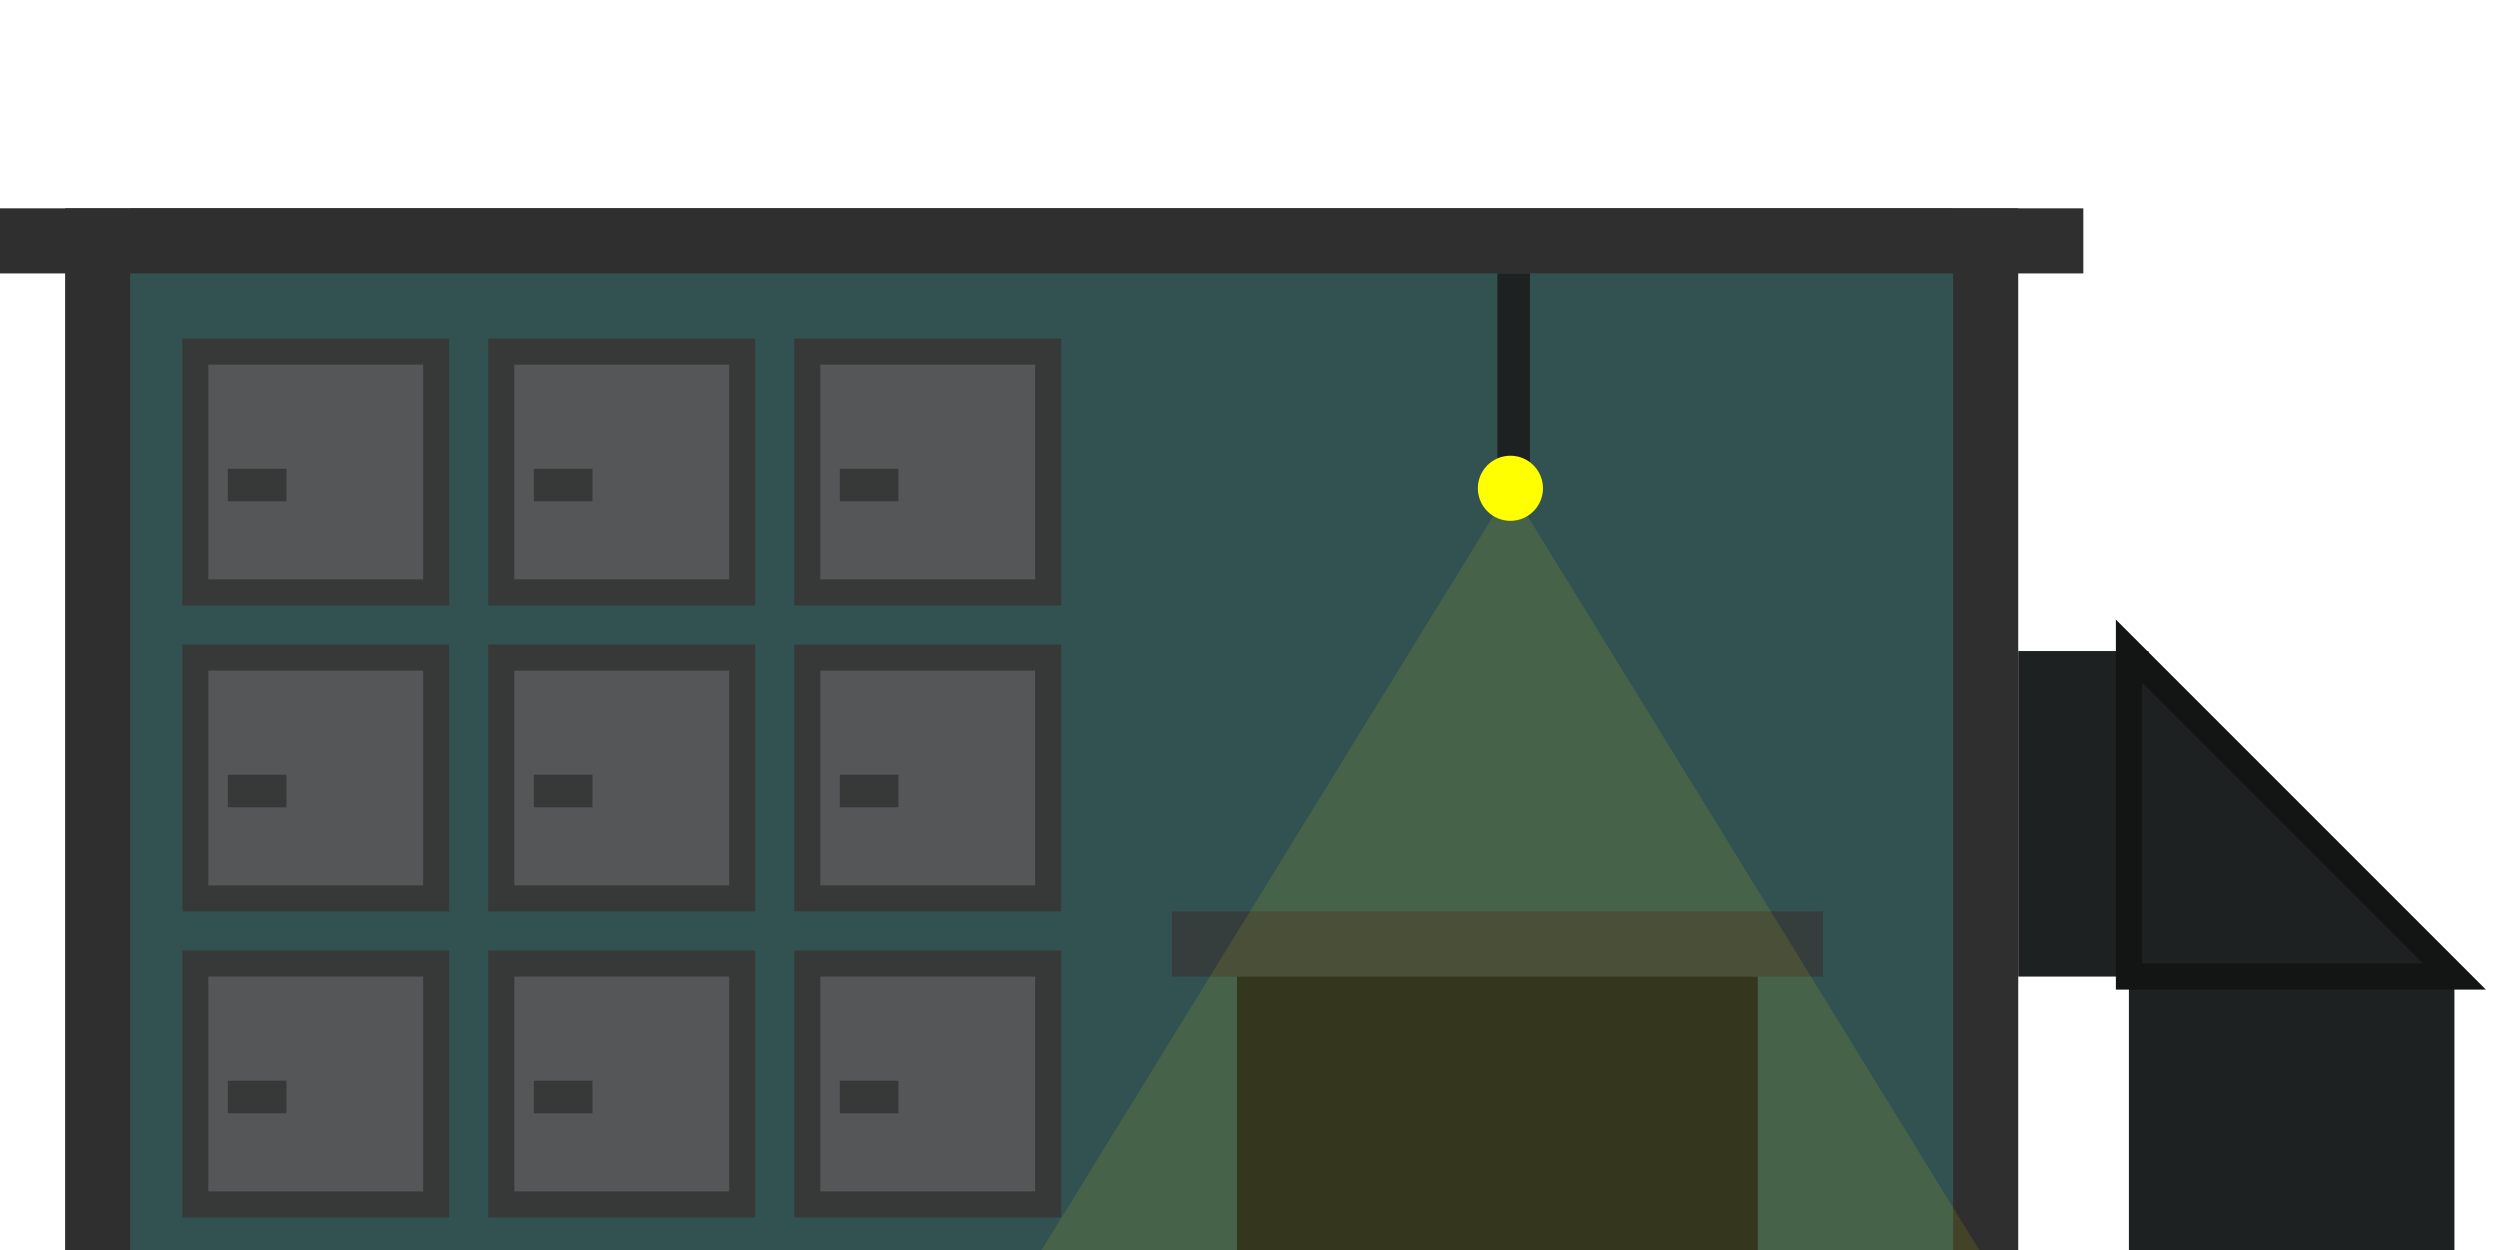
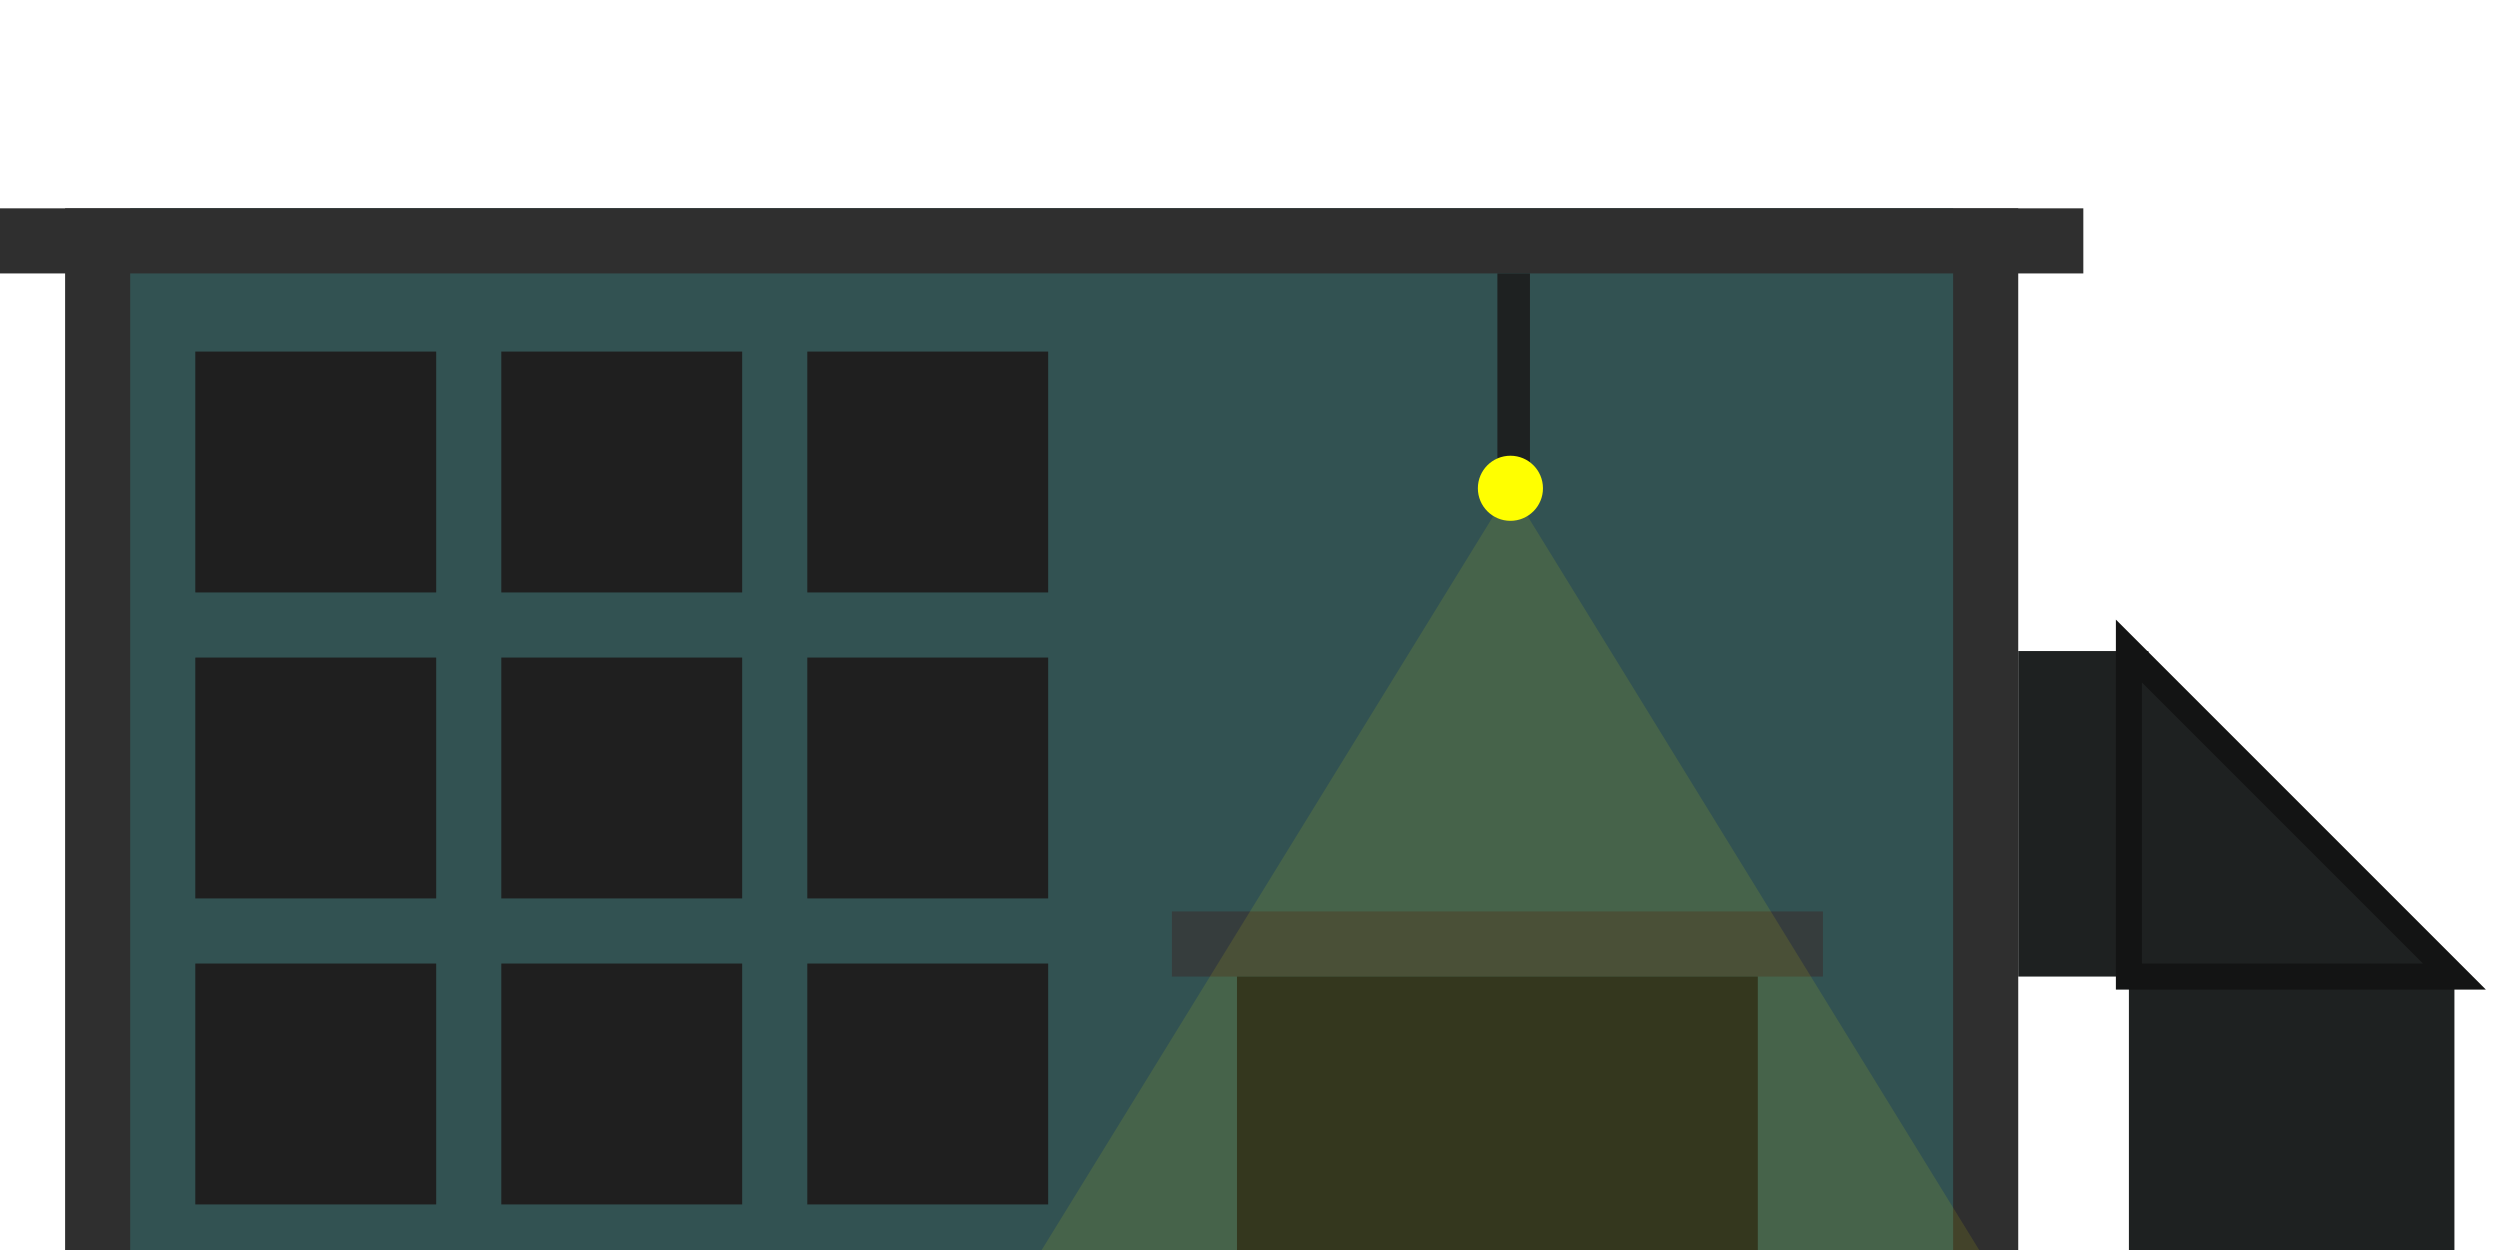
<svg xmlns="http://www.w3.org/2000/svg" width="384" height="192">
  <rect width="300" height="160" fill="#2f2f2f" x="10" y="32" />
  <rect width="280" height="160" fill="#325252" x="20" y="32" />
  <rect width="320" height="10" fill="#2f2f2f" x="0" y="32" />
-   <rect width="37" height="37" fill="#545657" stroke-width="4" stroke="#373838" x="30" y="54" />
-   <rect width="5" height="1" fill="#545657" stroke-width="4" stroke="#373838" x="37" y="74" />
-   <rect width="37" height="37" fill="#545657" stroke-width="4" stroke="#373838" x="77" y="54" />
-   <rect width="5" height="1" fill="#545657" stroke-width="4" stroke="#373838" x="84" y="74" />
-   <rect width="37" height="37" fill="#545657" stroke-width="4" stroke="#373838" x="124" y="54" />
-   <rect width="5" height="1" fill="#545657" stroke-width="4" stroke="#373838" x="131" y="74" />
-   <rect width="37" height="37" fill="#545657" stroke-width="4" stroke="#373838" x="30" y="101" />
-   <rect width="5" height="1" fill="#545657" stroke-width="4" stroke="#373838" x="37" y="121" />
-   <rect width="37" height="37" fill="#545657" stroke-width="4" stroke="#373838" x="77" y="101" />
-   <rect width="5" height="1" fill="#545657" stroke-width="4" stroke="#373838" x="84" y="121" />
-   <rect width="37" height="37" fill="#545657" stroke-width="4" stroke="#373838" x="124" y="101" />
-   <rect width="5" height="1" fill="#545657" stroke-width="4" stroke="#373838" x="131" y="121" />
-   <rect width="37" height="37" fill="#545657" stroke-width="4" stroke="#373838" x="30" y="148" />
-   <rect width="5" height="1" fill="#545657" stroke-width="4" stroke="#373838" x="37" y="168" />
-   <rect width="37" height="37" fill="#545657" stroke-width="4" stroke="#373838" x="77" y="148" />
-   <rect width="5" height="1" fill="#545657" stroke-width="4" stroke="#373838" x="84" y="168" />
-   <rect width="37" height="37" fill="#545657" stroke-width="4" stroke="#373838" x="124" y="148" />
-   <rect width="5" height="1" fill="#545657" stroke-width="4" stroke="#373838" x="131" y="168" />
+   <rect width="37" height="37" fill="#1f1f1f" x="30" y="54" />
+   <rect width="37" height="37" fill="#1f1f1f" x="77" y="54" />
+   <rect width="37" height="37" fill="#1f1f1f" x="124" y="54" />
+   <rect width="37" height="37" fill="#1f1f1f" x="30" y="101" />
+   <rect width="37" height="37" fill="#1f1f1f" x="77" y="101" />
+   <rect width="37" height="37" fill="#1f1f1f" x="124" y="101" />
+   <rect width="37" height="37" fill="#1f1f1f" x="30" y="148" />
+   <rect width="37" height="37" fill="#1f1f1f" x="77" y="148" />
+   <rect width="37" height="37" fill="#1f1f1f" x="124" y="148" />
  <rect width="100" height="10" fill="#363d3d" x="180" y="140" />
  <rect width="80" height="50" fill="#1e2121" x="190" y="150" />
  <rect width="5" height="30" fill="#1e2121" x="230" y="42" />
  <circle cx="232" cy="75" r="5" fill="yellow" />
  <polygon points="160,192 232,75 304,192" style="fill:yellow;fill-opacity:0.1" />
  <rect width="20" height="50" fill="#1e2121" x="310" y="100" />
  <rect width="50" height="50" fill="#1e2121" x="327" y="150" />
  <polygon points="327,100 377,150 327,150" style="fill:#1e2121;stroke:#131414;stroke-width:4" />
</svg>
